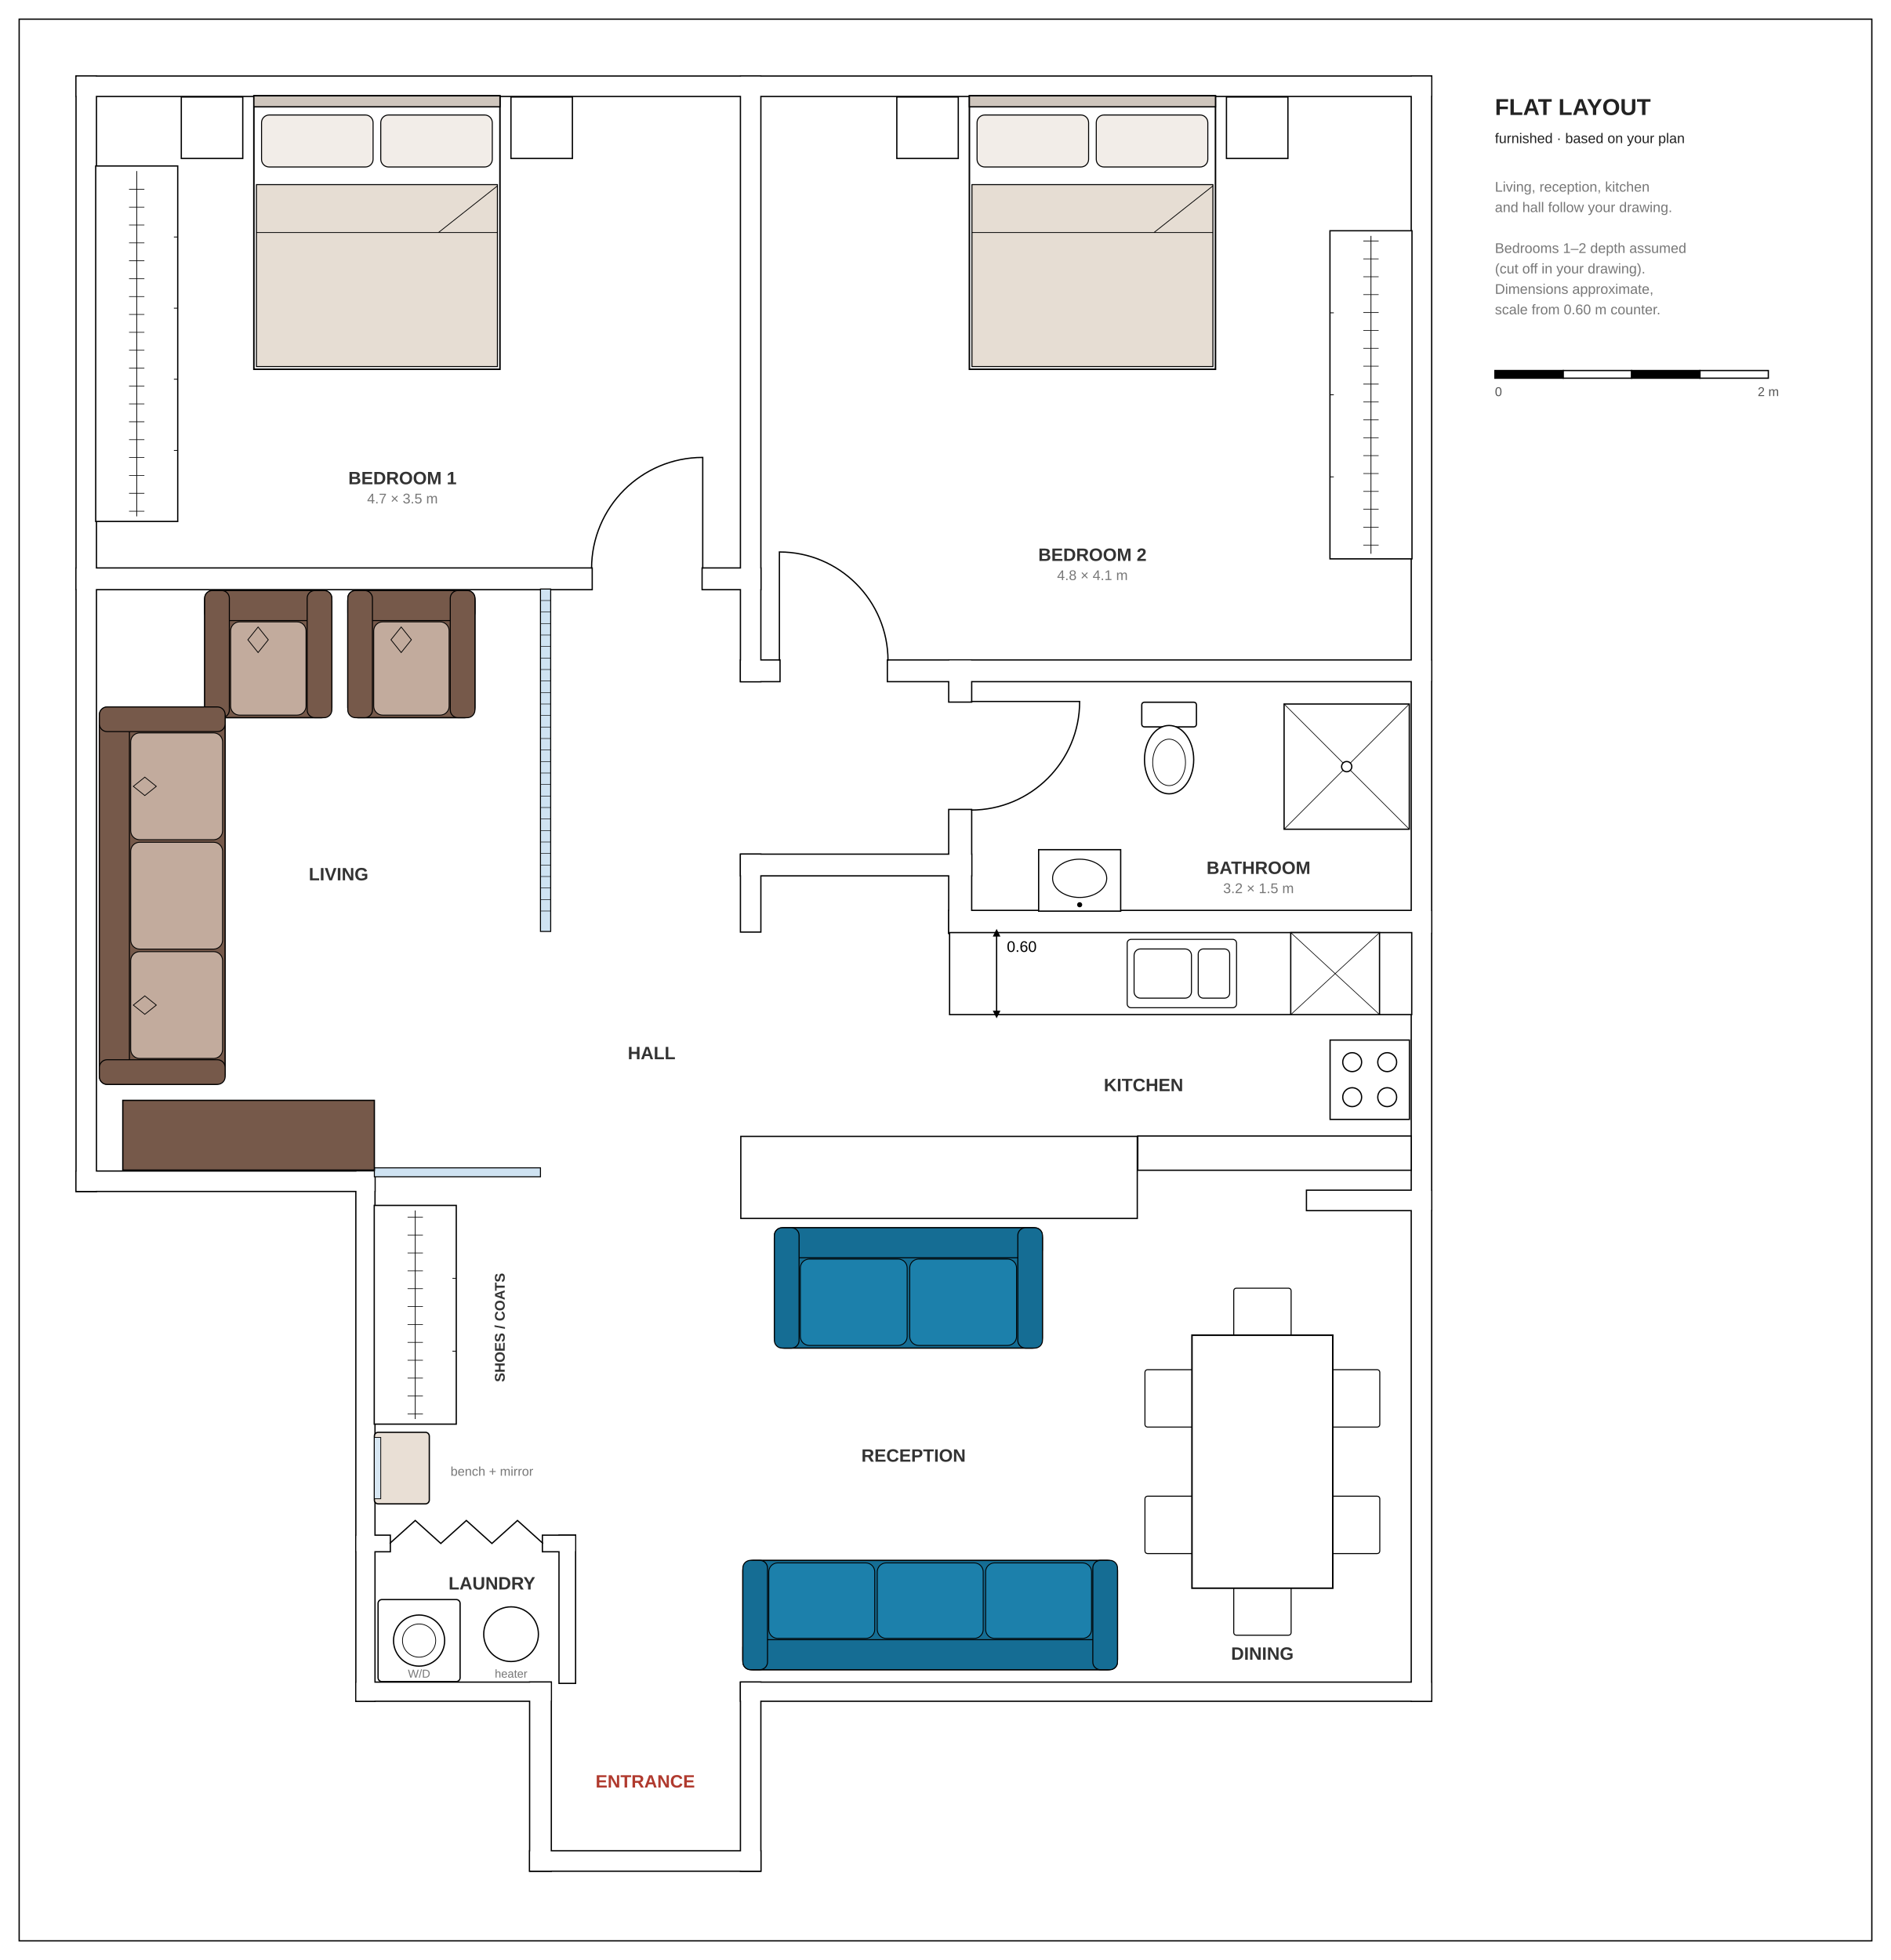
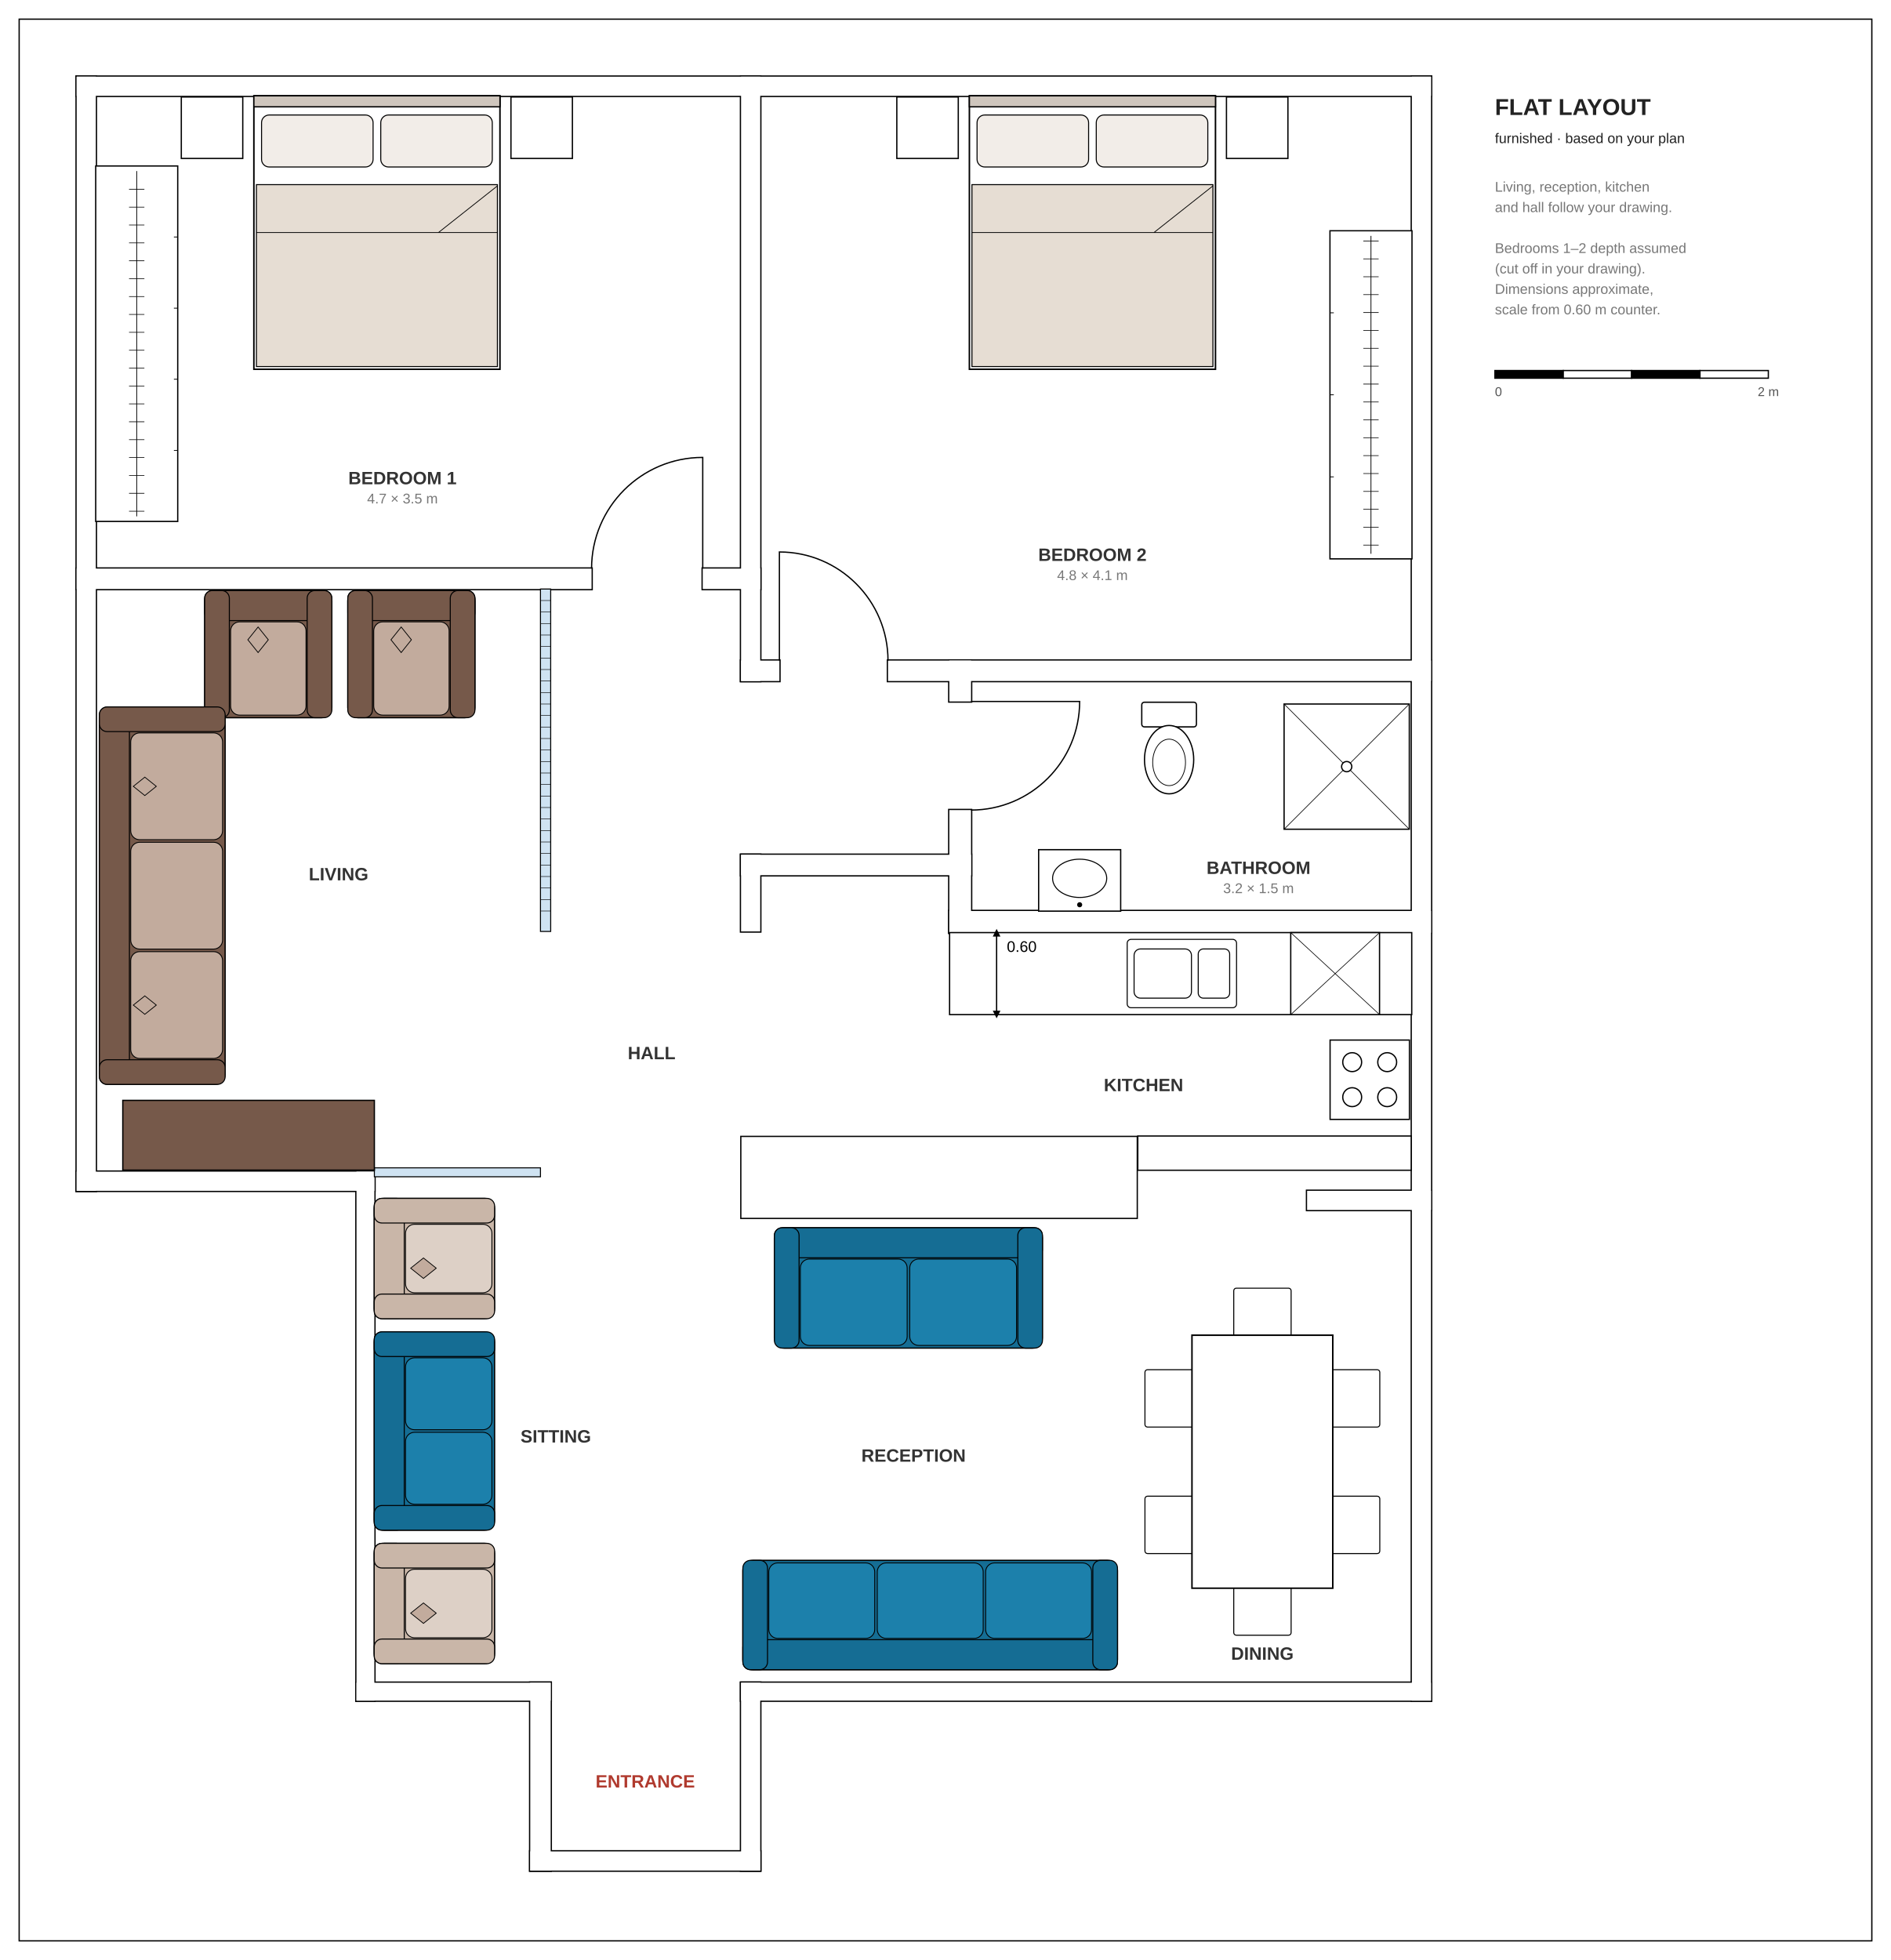
<svg xmlns="http://www.w3.org/2000/svg" width="1480" height="1534" font-family="Arial,Helvetica,sans-serif">
  <rect width="100%" height="100%" fill="#fff" />
  <rect x="15.0" y="15.0" width="1450.0" height="1504.0" rx="0" fill="none" stroke="#000" stroke-width="1" />
  <rect x="60.0" y="60.0" width="15.0" height="872.0" rx="0" fill="#fff" stroke="#000" stroke-width="2" />
  <rect x="60.0" y="60.0" width="1060.0" height="15.0" rx="0" fill="#fff" stroke="#000" stroke-width="2" />
  <rect x="1105.0" y="60.0" width="15.0" height="1271.0" rx="0" fill="#fff" stroke="#000" stroke-width="2" />
  <rect x="60.0" y="445.0" width="403.0" height="16.0" rx="0" fill="#fff" stroke="#000" stroke-width="2" />
  <rect x="550.0" y="445.0" width="45.0" height="16.0" rx="0" fill="#fff" stroke="#000" stroke-width="2" />
  <rect x="580.0" y="60.0" width="15.0" height="473.0" rx="0" fill="#fff" stroke="#000" stroke-width="2" />
  <rect x="580.0" y="517.0" width="30.0" height="16.0" rx="0" fill="#fff" stroke="#000" stroke-width="2" />
  <rect x="695.0" y="517.0" width="425.0" height="16.0" rx="0" fill="#fff" stroke="#000" stroke-width="2" />
  <rect x="743.0" y="517.0" width="17.0" height="32.0" rx="0" fill="#fff" stroke="#000" stroke-width="2" />
  <rect x="743.0" y="634.0" width="17.0" height="96.0" rx="0" fill="#fff" stroke="#000" stroke-width="2" />
  <rect x="743.0" y="713.0" width="377.0" height="17.0" rx="0" fill="#fff" stroke="#000" stroke-width="2" />
  <rect x="580.0" y="669.0" width="15.0" height="60.0" rx="0" fill="#fff" stroke="#000" stroke-width="2" />
  <rect x="580.0" y="669.0" width="180.0" height="16.0" rx="0" fill="#fff" stroke="#000" stroke-width="2" />
  <rect x="60.0" y="917.0" width="233.0" height="15.0" rx="0" fill="#fff" stroke="#000" stroke-width="2" />
-   <rect x="279.0" y="1202.0" width="26.0" height="12.0" rx="0" fill="#fff" stroke="#000" stroke-width="2" />
-   <rect x="425.0" y="1202.0" width="25.0" height="12.0" rx="0" fill="#fff" stroke="#000" stroke-width="2" />
-   <rect x="438.0" y="1202.0" width="12.0" height="115.0" rx="0" fill="#fff" stroke="#000" stroke-width="2" />
  <rect x="279.0" y="917.0" width="14.0" height="414.0" rx="0" fill="#fff" stroke="#000" stroke-width="2" />
  <rect x="279.0" y="1317.0" width="152.0" height="14.0" rx="0" fill="#fff" stroke="#000" stroke-width="2" />
  <rect x="415.0" y="1317.0" width="16.0" height="147.0" rx="0" fill="#fff" stroke="#000" stroke-width="2" />
  <rect x="415.0" y="1449.0" width="180.0" height="15.0" rx="0" fill="#fff" stroke="#000" stroke-width="2" />
  <rect x="580.0" y="1317.0" width="15.0" height="147.0" rx="0" fill="#fff" stroke="#000" stroke-width="2" />
  <rect x="580.0" y="1317.0" width="540.0" height="14.0" rx="0" fill="#fff" stroke="#000" stroke-width="2" />
  <rect x="1023.0" y="932.0" width="97.0" height="15.0" rx="0" fill="#fff" stroke="#000" stroke-width="2" />
  <rect x="60.0" y="60.0" width="15.0" height="872.0" rx="0" fill="#fff" stroke="none" stroke-width="0" />
  <rect x="60.0" y="60.0" width="1060.0" height="15.0" rx="0" fill="#fff" stroke="none" stroke-width="0" />
  <rect x="1105.0" y="60.0" width="15.0" height="1271.0" rx="0" fill="#fff" stroke="none" stroke-width="0" />
  <rect x="60.0" y="445.0" width="403.0" height="16.0" rx="0" fill="#fff" stroke="none" stroke-width="0" />
  <rect x="550.0" y="445.0" width="45.0" height="16.0" rx="0" fill="#fff" stroke="none" stroke-width="0" />
  <rect x="580.0" y="60.0" width="15.0" height="473.0" rx="0" fill="#fff" stroke="none" stroke-width="0" />
  <rect x="580.0" y="517.0" width="30.0" height="16.0" rx="0" fill="#fff" stroke="none" stroke-width="0" />
  <rect x="695.0" y="517.0" width="425.0" height="16.0" rx="0" fill="#fff" stroke="none" stroke-width="0" />
  <rect x="743.0" y="517.0" width="17.0" height="32.0" rx="0" fill="#fff" stroke="none" stroke-width="0" />
  <rect x="743.0" y="634.0" width="17.0" height="96.0" rx="0" fill="#fff" stroke="none" stroke-width="0" />
  <rect x="743.0" y="713.0" width="377.0" height="17.0" rx="0" fill="#fff" stroke="none" stroke-width="0" />
  <rect x="580.0" y="669.0" width="15.0" height="60.0" rx="0" fill="#fff" stroke="none" stroke-width="0" />
  <rect x="580.0" y="669.0" width="180.0" height="16.0" rx="0" fill="#fff" stroke="none" stroke-width="0" />
  <rect x="60.0" y="917.0" width="233.0" height="15.0" rx="0" fill="#fff" stroke="none" stroke-width="0" />
-   <rect x="279.0" y="1202.0" width="26.0" height="12.0" rx="0" fill="#fff" stroke="none" stroke-width="0" />
-   <rect x="425.0" y="1202.0" width="25.0" height="12.0" rx="0" fill="#fff" stroke="none" stroke-width="0" />
-   <rect x="438.0" y="1202.0" width="12.0" height="115.0" rx="0" fill="#fff" stroke="none" stroke-width="0" />
  <rect x="279.0" y="917.0" width="14.0" height="414.0" rx="0" fill="#fff" stroke="none" stroke-width="0" />
  <rect x="279.0" y="1317.0" width="152.0" height="14.0" rx="0" fill="#fff" stroke="none" stroke-width="0" />
  <rect x="415.0" y="1317.0" width="16.0" height="147.0" rx="0" fill="#fff" stroke="none" stroke-width="0" />
  <rect x="415.0" y="1449.0" width="180.0" height="15.0" rx="0" fill="#fff" stroke="none" stroke-width="0" />
  <rect x="580.0" y="1317.0" width="15.0" height="147.0" rx="0" fill="#fff" stroke="none" stroke-width="0" />
  <rect x="580.0" y="1317.0" width="540.0" height="14.0" rx="0" fill="#fff" stroke="none" stroke-width="0" />
  <rect x="1023.0" y="932.0" width="97.0" height="15.0" rx="0" fill="#fff" stroke="none" stroke-width="0" />
  <rect x="423.0" y="461.0" width="8.0" height="268.0" rx="0" fill="#cfe3f2" stroke="#000" stroke-width="0.8" />
  <rect x="293.0" y="914.0" width="130.0" height="7.0" rx="0" fill="#cfe3f2" stroke="#000" stroke-width="0.8" />
  <line x1="423" y1="461" x2="431" y2="461" stroke="#000" stroke-width="0.4" />
  <line x1="423" y1="470" x2="431" y2="470" stroke="#000" stroke-width="0.4" />
  <line x1="423" y1="479" x2="431" y2="479" stroke="#000" stroke-width="0.4" />
  <line x1="423" y1="488" x2="431" y2="488" stroke="#000" stroke-width="0.4" />
  <line x1="423" y1="497" x2="431" y2="497" stroke="#000" stroke-width="0.4" />
  <line x1="423" y1="506" x2="431" y2="506" stroke="#000" stroke-width="0.4" />
  <line x1="423" y1="515" x2="431" y2="515" stroke="#000" stroke-width="0.4" />
  <line x1="423" y1="524" x2="431" y2="524" stroke="#000" stroke-width="0.4" />
  <line x1="423" y1="533" x2="431" y2="533" stroke="#000" stroke-width="0.4" />
  <line x1="423" y1="542" x2="431" y2="542" stroke="#000" stroke-width="0.4" />
  <line x1="423" y1="551" x2="431" y2="551" stroke="#000" stroke-width="0.4" />
  <line x1="423" y1="560" x2="431" y2="560" stroke="#000" stroke-width="0.4" />
  <line x1="423" y1="569" x2="431" y2="569" stroke="#000" stroke-width="0.4" />
  <line x1="423" y1="578" x2="431" y2="578" stroke="#000" stroke-width="0.4" />
  <line x1="423" y1="587" x2="431" y2="587" stroke="#000" stroke-width="0.4" />
  <line x1="423" y1="596" x2="431" y2="596" stroke="#000" stroke-width="0.4" />
  <line x1="423" y1="605" x2="431" y2="605" stroke="#000" stroke-width="0.4" />
  <line x1="423" y1="614" x2="431" y2="614" stroke="#000" stroke-width="0.4" />
  <line x1="423" y1="623" x2="431" y2="623" stroke="#000" stroke-width="0.4" />
  <line x1="423" y1="632" x2="431" y2="632" stroke="#000" stroke-width="0.4" />
  <line x1="423" y1="641" x2="431" y2="641" stroke="#000" stroke-width="0.4" />
  <line x1="423" y1="650" x2="431" y2="650" stroke="#000" stroke-width="0.4" />
  <line x1="423" y1="659" x2="431" y2="659" stroke="#000" stroke-width="0.4" />
  <line x1="423" y1="668" x2="431" y2="668" stroke="#000" stroke-width="0.4" />
  <line x1="423" y1="677" x2="431" y2="677" stroke="#000" stroke-width="0.4" />
  <line x1="423" y1="686" x2="431" y2="686" stroke="#000" stroke-width="0.4" />
  <line x1="423" y1="695" x2="431" y2="695" stroke="#000" stroke-width="0.4" />
  <line x1="423" y1="704" x2="431" y2="704" stroke="#000" stroke-width="0.4" />
  <line x1="423" y1="713" x2="431" y2="713" stroke="#000" stroke-width="0.4" />
  <path d="M550,445 L550,358 A87.0,87.0 0 0 0 463,445" fill="none" stroke="#000" stroke-width="1" />
  <path d="M610,517 L610,432 A85.0,85.0 0 0 1 695,517" fill="none" stroke="#000" stroke-width="1" />
  <path d="M760,549 L845,549 A85.0,85.0 0 0 1 760,634" fill="none" stroke="#000" stroke-width="1" />
  <g transform="translate(210.0,512.0) rotate(0) translate(-49.8,-49.8)">
    <rect x="0.0" y="0.0" width="99.5" height="99.5" rx="8" fill="#76594a" stroke="#000" stroke-width="1" />
    <rect x="0.0" y="0.0" width="99.5" height="23.5" rx="6" fill="#76594a" stroke="#000" stroke-width="0.8" />
    <rect x="0.0" y="0.0" width="19.3" height="99.5" rx="6" fill="#76594a" stroke="#000" stroke-width="0.8" />
    <rect x="80.2" y="0.0" width="19.3" height="99.5" rx="6" fill="#76594a" stroke="#000" stroke-width="0.8" />
    <rect x="20.3" y="24.5" width="59.0" height="73.0" rx="7" fill="#c2ab9d" stroke="#000" stroke-width="0.7" />
  </g>
  <g transform="translate(210.0,512.0) rotate(0) translate(-49.8,-49.8)">
    <path d="M41.794,28.52 L49.794,38.52 L41.794,48.52 L33.794,38.52 Z" fill="#c2ab9d" stroke="#000" stroke-width="0.6" />
  </g>
  <g transform="translate(322.0,512.0) rotate(0) translate(-49.8,-49.8)">
    <rect x="0.0" y="0.0" width="99.5" height="99.5" rx="8" fill="#76594a" stroke="#000" stroke-width="1" />
    <rect x="0.0" y="0.0" width="99.5" height="23.5" rx="6" fill="#76594a" stroke="#000" stroke-width="0.8" />
    <rect x="0.0" y="0.0" width="19.3" height="99.5" rx="6" fill="#76594a" stroke="#000" stroke-width="0.8" />
    <rect x="80.2" y="0.0" width="19.3" height="99.5" rx="6" fill="#76594a" stroke="#000" stroke-width="0.8" />
    <rect x="20.3" y="24.5" width="59.0" height="73.0" rx="7" fill="#c2ab9d" stroke="#000" stroke-width="0.7" />
  </g>
  <g transform="translate(322.0,512.0) rotate(0) translate(-49.8,-49.8)">
    <path d="M41.794,28.52 L49.794,38.52 L41.794,48.52 L33.794,38.52 Z" fill="#c2ab9d" stroke="#000" stroke-width="0.6" />
  </g>
  <g transform="translate(127.0,701.0) rotate(-90) translate(-147.7,-49.2)">
    <rect x="0.0" y="0.0" width="295.3" height="98.4" rx="8" fill="#76594a" stroke="#000" stroke-width="1" />
    <rect x="0.0" y="0.0" width="295.3" height="23.5" rx="6" fill="#76594a" stroke="#000" stroke-width="0.8" />
    <rect x="0.0" y="0.0" width="19.3" height="98.4" rx="6" fill="#76594a" stroke="#000" stroke-width="0.8" />
    <rect x="276.1" y="0.0" width="19.3" height="98.4" rx="6" fill="#76594a" stroke="#000" stroke-width="0.8" />
    <rect x="20.3" y="24.5" width="83.6" height="71.9" rx="7" fill="#c2ab9d" stroke="#000" stroke-width="0.7" />
    <rect x="105.9" y="24.5" width="83.6" height="71.9" rx="7" fill="#c2ab9d" stroke="#000" stroke-width="0.7" />
    <rect x="191.5" y="24.5" width="83.6" height="71.9" rx="7" fill="#c2ab9d" stroke="#000" stroke-width="0.7" />
    <path d="M62.06,26.54 L69.26,35.54 L62.06,44.54 L54.86,35.54 Z" fill="#c2ab9d" stroke="#000" stroke-width="0.6" />
    <path d="M233.26,26.54 L240.46,35.54 L233.26,44.54 L226.06,35.54 Z" fill="#c2ab9d" stroke="#000" stroke-width="0.6" />
  </g>
  <g transform="translate(194.5,888.5) rotate(0) translate(-98.4,-27.3)">
    <rect x="0.0" y="0.0" width="196.9" height="54.6" rx="0" fill="#76594a" stroke="#000" stroke-width="1" />
  </g>
-   <g transform="translate(325.0,1029.0) rotate(-90) translate(-85.6,-32.1)">
-     <rect x="0.0" y="0.0" width="171.2" height="64.2" rx="0" fill="#fff" stroke="#000" stroke-width="1" />
-     <line x1="4" y1="32.1" x2="167.2" y2="32.1" stroke="#000" stroke-width="0.6" />
-     <line x1="57.1" y1="61.2" x2="57.1" y2="64.2" stroke="#000" stroke-width="0.6" />
-     <line x1="114.1" y1="61.2" x2="114.1" y2="64.2" stroke="#000" stroke-width="0.6" />
-     <line x1="8" y1="26.1" x2="8" y2="38.1" stroke="#000" stroke-width="0.5" />
-     <line x1="22" y1="26.1" x2="22" y2="38.1" stroke="#000" stroke-width="0.5" />
-     <line x1="36" y1="26.1" x2="36" y2="38.1" stroke="#000" stroke-width="0.5" />
-     <line x1="50" y1="26.1" x2="50" y2="38.1" stroke="#000" stroke-width="0.5" />
-     <line x1="64" y1="26.1" x2="64" y2="38.1" stroke="#000" stroke-width="0.5" />
-     <line x1="78" y1="26.1" x2="78" y2="38.1" stroke="#000" stroke-width="0.5" />
-     <line x1="92" y1="26.1" x2="92" y2="38.1" stroke="#000" stroke-width="0.5" />
-     <line x1="106" y1="26.1" x2="106" y2="38.1" stroke="#000" stroke-width="0.5" />
-     <line x1="120" y1="26.1" x2="120" y2="38.1" stroke="#000" stroke-width="0.5" />
-     <line x1="134" y1="26.1" x2="134" y2="38.1" stroke="#000" stroke-width="0.5" />
-     <line x1="148" y1="26.1" x2="148" y2="38.1" stroke="#000" stroke-width="0.5" />
-     <line x1="162" y1="26.1" x2="162" y2="38.1" stroke="#000" stroke-width="0.5" />
-   </g>
-   <rect x="293.0" y="1121.0" width="43.0" height="56.0" rx="3" fill="#e9dfd5" stroke="#000" stroke-width="1" />
-   <rect x="293.0" y="1125.0" width="5.0" height="48.0" rx="0" fill="#d7e7f3" stroke="#000" stroke-width="0.6" />
-   <polyline points="305,1208 325,1190 345,1208 365,1190 385,1208 405,1190 425,1208" fill="none" stroke="#000" stroke-width="1" />
-   <g transform="translate(328.0,1284.0) rotate(0) translate(-32.1,-32.1)">
-     <rect x="0.0" y="0.0" width="64.2" height="64.2" rx="3" fill="#fff" stroke="#000" stroke-width="1" />
-   </g>
-   <circle cx="328" cy="1284" r="20" fill="#fff" stroke="#000" />
-   <circle cx="328" cy="1284" r="13" fill="none" stroke="#000" stroke-width="0.6" />
-   <circle cx="400.0" cy="1279.0" r="21.4" fill="#fff" stroke="#000" stroke-width="1" />
+   <g transform="translate(340.0,985.0) rotate(-90) translate(-47.1,-47.1)">
+     <rect x="0.0" y="0.0" width="94.2" height="94.2" rx="8" fill="#c9b6a8" stroke="#000" stroke-width="1" />
+     <rect x="0.0" y="0.0" width="94.2" height="23.5" rx="6" fill="#c9b6a8" stroke="#000" stroke-width="0.8" />
+     <rect x="0.0" y="0.0" width="19.3" height="94.2" rx="6" fill="#c9b6a8" stroke="#000" stroke-width="0.8" />
+     <rect x="74.9" y="0.0" width="19.3" height="94.2" rx="6" fill="#c9b6a8" stroke="#000" stroke-width="0.8" />
+     <rect x="20.3" y="24.5" width="53.6" height="67.6" rx="7" fill="#ddd0c6" stroke="#000" stroke-width="0.7" />
+   </g>
+   <g transform="translate(340.0,985.0) rotate(-90) translate(-47.1,-47.1)">
+     <path d="M39.547,28.52 L47.547,38.52 L39.547,48.52 L31.547,38.52 Z" fill="#c2ab9d" stroke="#000" stroke-width="0.6" />
+   </g>
+   <g transform="translate(340.0,1120.0) rotate(-90) translate(-77.6,-47.1)">
+     <rect x="0.0" y="0.0" width="155.2" height="94.2" rx="8" fill="#156d94" stroke="#000" stroke-width="1" />
+     <rect x="0.0" y="0.0" width="155.2" height="23.5" rx="6" fill="#156d94" stroke="#000" stroke-width="0.8" />
+     <rect x="0.0" y="0.0" width="19.3" height="94.2" rx="6" fill="#156d94" stroke="#000" stroke-width="0.8" />
+     <rect x="135.9" y="0.0" width="19.3" height="94.2" rx="6" fill="#156d94" stroke="#000" stroke-width="0.8" />
+     <rect x="20.3" y="24.5" width="56.3" height="67.6" rx="7" fill="#1c80ab" stroke="#000" stroke-width="0.7" />
+     <rect x="78.6" y="24.5" width="56.3" height="67.6" rx="7" fill="#1c80ab" stroke="#000" stroke-width="0.7" />
+   </g>
+   <g transform="translate(340.0,1255.0) rotate(-90) translate(-47.1,-47.1)">
+     <rect x="0.0" y="0.0" width="94.2" height="94.2" rx="8" fill="#c9b6a8" stroke="#000" stroke-width="1" />
+     <rect x="0.0" y="0.0" width="94.2" height="23.5" rx="6" fill="#c9b6a8" stroke="#000" stroke-width="0.8" />
+     <rect x="0.0" y="0.0" width="19.3" height="94.2" rx="6" fill="#c9b6a8" stroke="#000" stroke-width="0.8" />
+     <rect x="74.9" y="0.0" width="19.3" height="94.2" rx="6" fill="#c9b6a8" stroke="#000" stroke-width="0.8" />
+     <rect x="20.3" y="24.5" width="53.6" height="67.6" rx="7" fill="#ddd0c6" stroke="#000" stroke-width="0.7" />
+   </g>
+   <g transform="translate(340.0,1255.0) rotate(-90) translate(-47.1,-47.1)">
+     <path d="M39.547,28.52 L47.547,38.52 L39.547,48.52 L31.547,38.52 Z" fill="#c2ab9d" stroke="#000" stroke-width="0.6" />
+   </g>
  <g transform="translate(988.0,1144.0) rotate(90) translate(-99.0,-55.1)">
    <rect x="27.0" y="-36.8" width="44.9" height="42.8" rx="2" fill="#fff" stroke="#000" stroke-width="0.8" />
    <rect x="27.0" y="104.2" width="44.9" height="42.8" rx="2" fill="#fff" stroke="#000" stroke-width="0.8" />
    <rect x="126.0" y="-36.8" width="44.9" height="42.8" rx="2" fill="#fff" stroke="#000" stroke-width="0.8" />
    <rect x="126.0" y="104.2" width="44.9" height="42.8" rx="2" fill="#fff" stroke="#000" stroke-width="0.8" />
    <rect x="-36.8" y="32.6" width="42.8" height="44.9" rx="2" fill="#fff" stroke="#000" stroke-width="0.8" />
    <rect x="192.0" y="32.6" width="42.8" height="44.9" rx="2" fill="#fff" stroke="#000" stroke-width="0.8" />
    <rect x="0.0" y="0.0" width="198.0" height="110.2" rx="0" fill="#fff" stroke="#000" stroke-width="1.2" />
  </g>
  <g transform="translate(728.0,1264.0) rotate(180) translate(-146.6,-42.8)">
    <rect x="0.0" y="0.0" width="293.2" height="85.6" rx="8" fill="#156d94" stroke="#000" stroke-width="1" />
    <rect x="0.0" y="0.0" width="293.2" height="23.5" rx="6" fill="#156d94" stroke="#000" stroke-width="0.8" />
    <rect x="0.0" y="0.0" width="19.3" height="85.6" rx="6" fill="#156d94" stroke="#000" stroke-width="0.8" />
    <rect x="273.9" y="0.0" width="19.3" height="85.6" rx="6" fill="#156d94" stroke="#000" stroke-width="0.8" />
    <rect x="20.3" y="24.5" width="82.9" height="59.1" rx="7" fill="#1c80ab" stroke="#000" stroke-width="0.7" />
    <rect x="105.1" y="24.5" width="82.9" height="59.1" rx="7" fill="#1c80ab" stroke="#000" stroke-width="0.7" />
    <rect x="190.0" y="24.5" width="82.9" height="59.1" rx="7" fill="#1c80ab" stroke="#000" stroke-width="0.7" />
  </g>
  <g transform="translate(711.0,1008.0) rotate(0) translate(-104.9,-47.1)">
    <rect x="0.0" y="0.0" width="209.7" height="94.2" rx="8" fill="#156d94" stroke="#000" stroke-width="1" />
    <rect x="0.0" y="0.0" width="209.7" height="23.5" rx="6" fill="#156d94" stroke="#000" stroke-width="0.8" />
    <rect x="0.0" y="0.0" width="19.3" height="94.2" rx="6" fill="#156d94" stroke="#000" stroke-width="0.8" />
    <rect x="190.5" y="0.0" width="19.3" height="94.2" rx="6" fill="#156d94" stroke="#000" stroke-width="0.8" />
    <rect x="20.3" y="24.5" width="83.6" height="67.6" rx="7" fill="#1c80ab" stroke="#000" stroke-width="0.7" />
    <rect x="105.9" y="24.5" width="83.6" height="67.6" rx="7" fill="#1c80ab" stroke="#000" stroke-width="0.7" />
  </g>
  <g transform="translate(924.0,762.0) rotate(0) translate(-180.8,-32.1)">
    <rect x="0.0" y="0.0" width="361.7" height="64.2" rx="0" fill="#fff" stroke="#000" stroke-width="1" />
  </g>
  <g transform="translate(925.0,762.0) rotate(0) translate(-42.8,-26.8)">
    <rect x="0.0" y="0.0" width="85.6" height="53.5" rx="3" fill="#fff" stroke="#000" stroke-width="0.8" />
    <rect x="5.4" y="7.5" width="44.9" height="38.5" rx="5" fill="#fff" stroke="#000" stroke-width="0.8" />
    <rect x="55.6" y="7.5" width="24.6" height="38.5" rx="4" fill="#fff" stroke="#000" stroke-width="0.8" />
  </g>
  <g transform="translate(735.0,921.5) rotate(0) translate(-155.2,-32.1)">
    <rect x="0.0" y="0.0" width="310.3" height="64.2" rx="0" fill="#fff" stroke="#000" stroke-width="1" />
  </g>
  <g transform="translate(997.5,902.5) rotate(0) translate(-107.0,-13.4)">
    <rect x="0.0" y="0.0" width="214.0" height="26.8" rx="0" fill="#fff" stroke="#000" stroke-width="1" />
  </g>
  <rect x="1041.0" y="814.0" width="62.1" height="62.1" rx="0" fill="#fff" stroke="#000" stroke-width="1" />
  <circle cx="1058.3" cy="831.3" r="7.4" fill="none" stroke="#000" />
  <circle cx="1058.3" cy="858.7" r="7.4" fill="none" stroke="#000" />
  <circle cx="1085.7" cy="831.3" r="7.4" fill="none" stroke="#000" />
  <circle cx="1085.7" cy="858.7" r="7.4" fill="none" stroke="#000" />
  <g transform="translate(1045.0,762.0) rotate(0) translate(-34.8,-32.1)">
    <rect x="0.0" y="0.0" width="69.5" height="64.2" rx="0" fill="#fff" stroke="#000" stroke-width="1" />
    <path d="M0,0 L69.55,64.2 M69.55,0 L0,64.2" stroke="#000" stroke-width="0.5" />
  </g>
  <g transform="translate(295.0,182.0) rotate(0) translate(-96.3,-107.0)">
    <rect x="0.0" y="0.0" width="192.6" height="214.0" rx="0" fill="#fff" stroke="#000" stroke-width="1.2" />
    <rect x="0.0" y="0.0" width="192.6" height="8.6" rx="0" fill="#cfc6bd" stroke="#000" stroke-width="1" />
    <rect x="6.0" y="15.0" width="87.3" height="40.7" rx="6" fill="#f2ede8" stroke="#000" stroke-width="0.8" />
    <rect x="99.3" y="15.0" width="87.3" height="40.7" rx="6" fill="#f2ede8" stroke="#000" stroke-width="0.8" />
    <rect x="2.0" y="69.5" width="188.6" height="142.4" rx="0" fill="#e6ddd3" stroke="#000" stroke-width="0.8" />
    <path d="M2,107.0 L190.6,107.0" stroke="#000" stroke-width="0.6" />
    <path d="M190.6,70.5 L144.45,107.0" stroke="#000" stroke-width="0.6" />
  </g>
  <g transform="translate(166.0,100.0) rotate(0) translate(-24.1,-24.1)">
    <rect x="0.0" y="0.0" width="48.1" height="48.1" rx="0" fill="#fff" stroke="#000" stroke-width="1" />
  </g>
  <g transform="translate(424.0,100.0) rotate(0) translate(-24.1,-24.1)">
    <rect x="0.0" y="0.0" width="48.1" height="48.1" rx="0" fill="#fff" stroke="#000" stroke-width="1" />
  </g>
  <g transform="translate(107.0,269.0) rotate(-90) translate(-139.1,-32.1)">
    <rect x="0.0" y="0.0" width="278.2" height="64.2" rx="0" fill="#fff" stroke="#000" stroke-width="1" />
    <line x1="4" y1="32.1" x2="274.2" y2="32.1" stroke="#000" stroke-width="0.6" />
    <line x1="55.6" y1="61.2" x2="55.6" y2="64.2" stroke="#000" stroke-width="0.6" />
    <line x1="111.3" y1="61.2" x2="111.3" y2="64.2" stroke="#000" stroke-width="0.6" />
    <line x1="166.9" y1="61.2" x2="166.9" y2="64.2" stroke="#000" stroke-width="0.6" />
    <line x1="222.6" y1="61.2" x2="222.6" y2="64.2" stroke="#000" stroke-width="0.6" />
    <line x1="8" y1="26.1" x2="8" y2="38.1" stroke="#000" stroke-width="0.5" />
    <line x1="22" y1="26.1" x2="22" y2="38.1" stroke="#000" stroke-width="0.5" />
    <line x1="36" y1="26.1" x2="36" y2="38.1" stroke="#000" stroke-width="0.5" />
    <line x1="50" y1="26.1" x2="50" y2="38.1" stroke="#000" stroke-width="0.5" />
    <line x1="64" y1="26.1" x2="64" y2="38.1" stroke="#000" stroke-width="0.5" />
    <line x1="78" y1="26.1" x2="78" y2="38.1" stroke="#000" stroke-width="0.5" />
    <line x1="92" y1="26.1" x2="92" y2="38.1" stroke="#000" stroke-width="0.5" />
    <line x1="106" y1="26.1" x2="106" y2="38.1" stroke="#000" stroke-width="0.5" />
    <line x1="120" y1="26.1" x2="120" y2="38.1" stroke="#000" stroke-width="0.5" />
    <line x1="134" y1="26.1" x2="134" y2="38.1" stroke="#000" stroke-width="0.5" />
    <line x1="148" y1="26.1" x2="148" y2="38.1" stroke="#000" stroke-width="0.5" />
    <line x1="162" y1="26.1" x2="162" y2="38.1" stroke="#000" stroke-width="0.5" />
    <line x1="176" y1="26.1" x2="176" y2="38.1" stroke="#000" stroke-width="0.5" />
    <line x1="190" y1="26.1" x2="190" y2="38.1" stroke="#000" stroke-width="0.5" />
    <line x1="204" y1="26.1" x2="204" y2="38.1" stroke="#000" stroke-width="0.5" />
    <line x1="218" y1="26.1" x2="218" y2="38.1" stroke="#000" stroke-width="0.5" />
    <line x1="232" y1="26.1" x2="232" y2="38.1" stroke="#000" stroke-width="0.5" />
    <line x1="246" y1="26.1" x2="246" y2="38.1" stroke="#000" stroke-width="0.5" />
    <line x1="260" y1="26.1" x2="260" y2="38.1" stroke="#000" stroke-width="0.5" />
  </g>
  <g transform="translate(855.0,182.0) rotate(0) translate(-96.3,-107.0)">
    <rect x="0.0" y="0.0" width="192.6" height="214.0" rx="0" fill="#fff" stroke="#000" stroke-width="1.2" />
    <rect x="0.0" y="0.0" width="192.6" height="8.6" rx="0" fill="#cfc6bd" stroke="#000" stroke-width="1" />
    <rect x="6.0" y="15.0" width="87.3" height="40.7" rx="6" fill="#f2ede8" stroke="#000" stroke-width="0.8" />
    <rect x="99.3" y="15.0" width="87.3" height="40.7" rx="6" fill="#f2ede8" stroke="#000" stroke-width="0.8" />
    <rect x="2.0" y="69.5" width="188.6" height="142.4" rx="0" fill="#e6ddd3" stroke="#000" stroke-width="0.8" />
    <path d="M2,107.0 L190.6,107.0" stroke="#000" stroke-width="0.6" />
    <path d="M190.6,70.5 L144.45,107.0" stroke="#000" stroke-width="0.6" />
  </g>
  <g transform="translate(726.0,100.0) rotate(0) translate(-24.1,-24.1)">
    <rect x="0.0" y="0.0" width="48.1" height="48.1" rx="0" fill="#fff" stroke="#000" stroke-width="1" />
  </g>
  <g transform="translate(984.0,100.0) rotate(0) translate(-24.1,-24.1)">
    <rect x="0.0" y="0.0" width="48.1" height="48.1" rx="0" fill="#fff" stroke="#000" stroke-width="1" />
  </g>
  <g transform="translate(1073.0,309.0) rotate(90) translate(-128.4,-32.1)">
    <rect x="0.0" y="0.0" width="256.8" height="64.2" rx="0" fill="#fff" stroke="#000" stroke-width="1" />
    <line x1="4" y1="32.1" x2="252.8" y2="32.1" stroke="#000" stroke-width="0.6" />
    <line x1="64.2" y1="61.2" x2="64.2" y2="64.2" stroke="#000" stroke-width="0.6" />
    <line x1="128.4" y1="61.2" x2="128.4" y2="64.2" stroke="#000" stroke-width="0.6" />
    <line x1="192.6" y1="61.2" x2="192.6" y2="64.2" stroke="#000" stroke-width="0.6" />
    <line x1="8" y1="26.1" x2="8" y2="38.1" stroke="#000" stroke-width="0.5" />
    <line x1="22" y1="26.1" x2="22" y2="38.1" stroke="#000" stroke-width="0.5" />
    <line x1="36" y1="26.1" x2="36" y2="38.1" stroke="#000" stroke-width="0.5" />
    <line x1="50" y1="26.1" x2="50" y2="38.1" stroke="#000" stroke-width="0.5" />
    <line x1="64" y1="26.1" x2="64" y2="38.1" stroke="#000" stroke-width="0.5" />
    <line x1="78" y1="26.1" x2="78" y2="38.1" stroke="#000" stroke-width="0.5" />
    <line x1="92" y1="26.1" x2="92" y2="38.1" stroke="#000" stroke-width="0.5" />
    <line x1="106" y1="26.1" x2="106" y2="38.1" stroke="#000" stroke-width="0.5" />
    <line x1="120" y1="26.1" x2="120" y2="38.1" stroke="#000" stroke-width="0.5" />
    <line x1="134" y1="26.1" x2="134" y2="38.1" stroke="#000" stroke-width="0.5" />
    <line x1="148" y1="26.1" x2="148" y2="38.1" stroke="#000" stroke-width="0.5" />
    <line x1="162" y1="26.1" x2="162" y2="38.1" stroke="#000" stroke-width="0.5" />
    <line x1="176" y1="26.1" x2="176" y2="38.1" stroke="#000" stroke-width="0.5" />
    <line x1="190" y1="26.1" x2="190" y2="38.1" stroke="#000" stroke-width="0.5" />
    <line x1="204" y1="26.1" x2="204" y2="38.1" stroke="#000" stroke-width="0.5" />
    <line x1="218" y1="26.1" x2="218" y2="38.1" stroke="#000" stroke-width="0.5" />
    <line x1="232" y1="26.1" x2="232" y2="38.1" stroke="#000" stroke-width="0.5" />
    <line x1="246" y1="26.1" x2="246" y2="38.1" stroke="#000" stroke-width="0.5" />
  </g>
  <rect x="1005.0" y="551.0" width="98.0" height="98.0" rx="0" fill="#fff" stroke="#000" stroke-width="1" />
  <path d="M1005,551 L1103,649 M1103,551 L1005,649" stroke="#000" stroke-width="0.5" />
  <circle cx="1054" cy="600" r="4" fill="#fff" stroke="#000" />
  <g transform="translate(915.0,586.0) rotate(0) translate(-21.4,-36.4)">
    <rect x="0.0" y="0.0" width="42.8" height="19.3" rx="2" fill="#fff" stroke="#000" stroke-width="1" />
    <ellipse cx="21.4" cy="44.94" rx="19.26" ry="26.75" fill="#fff" stroke="#000" />
    <ellipse cx="21.4" cy="47.08" rx="12.84" ry="18.19" fill="none" stroke="#000" stroke-width="0.6" />
  </g>
  <g transform="translate(845.0,689.0) rotate(180) translate(-32.1,-24.1)">
    <rect x="0.0" y="0.0" width="64.2" height="48.1" rx="0" fill="#fff" stroke="#000" stroke-width="1" />
    <ellipse cx="32.1" cy="25.68" rx="21.186" ry="14.98" fill="#fff" stroke="#000" stroke-width="0.8" />
    <circle cx="32.1" cy="5" r="2" fill="#000" />
  </g>
  <text x="315" y="379" font-size="14" font-weight="700" fill="#333" text-anchor="middle">BEDROOM 1</text>
  <text x="315" y="394" font-size="11" fill="#777" text-anchor="middle">4.7 × 3.5 m</text>
  <text x="855" y="439" font-size="14" font-weight="700" fill="#333" text-anchor="middle">BEDROOM 2</text>
  <text x="855" y="454" font-size="11" fill="#777" text-anchor="middle">4.8 × 4.1 m</text>
  <text x="985" y="684" font-size="14" font-weight="700" fill="#333" text-anchor="middle">BATHROOM</text>
  <text x="985" y="699" font-size="11" fill="#777" text-anchor="middle">3.2 × 1.5 m</text>
  <text x="265" y="689" font-size="14" font-weight="700" fill="#333" text-anchor="middle">LIVING</text>
-   <text x="395" y="1039" font-size="11" font-weight="700" fill="#333" text-anchor="middle" transform="rotate(-90 395 1039)">SHOES / COATS</text>
-   <text x="385" y="1155" font-size="10" fill="#777" text-anchor="middle">bench + mirror</text>
-   <text x="385" y="1244" font-size="14" font-weight="700" fill="#333" text-anchor="middle">LAUNDRY</text>
-   <text x="328" y="1313" font-size="9" fill="#777" text-anchor="middle">W/D</text>
-   <text x="400" y="1313" font-size="9" fill="#777" text-anchor="middle">heater</text>
+   <text x="435" y="1129" font-size="14" font-weight="700" fill="#333" text-anchor="middle">SITTING</text>
  <text x="895" y="854" font-size="14" font-weight="700" fill="#333" text-anchor="middle">KITCHEN</text>
  <text x="715" y="1144" font-size="14" font-weight="700" fill="#333" text-anchor="middle">RECEPTION</text>
  <text x="988" y="1299" font-size="14" font-weight="700" fill="#333" text-anchor="middle">DINING</text>
  <text x="510" y="829" font-size="14" font-weight="700" fill="#333" text-anchor="middle">HALL</text>
  <text x="505" y="1399" font-size="14" font-weight="700" fill="#b03a2e" text-anchor="middle">ENTRANCE</text>
  <line x1="780" y1="730" x2="780" y2="794" stroke="#000" marker-start="url(#ar)" marker-end="url(#ar)" />
  <defs>
    <marker id="ar" viewBox="0 0 10 10" refX="5" refY="5" markerWidth="6" markerHeight="6" orient="auto-start-reverse">
      <path d="M0,0 L10,5 L0,10 z" />
    </marker>
  </defs>
  <text x="788" y="745" font-size="12">0.60</text>
  <text x="1170" y="90" font-size="18" font-weight="700" fill="#222">FLAT LAYOUT</text>
  <text x="1170" y="112" font-size="11" font-weight="400" fill="#222">furnished · based on your plan</text>
  <text x="1170" y="150" font-size="11" fill="#777">Living, reception, kitchen</text>
  <text x="1170" y="166" font-size="11" fill="#777">and hall follow your drawing.</text>
  <text x="1170" y="182" font-size="11" fill="#777" />
  <text x="1170" y="198" font-size="11" fill="#777">Bedrooms 1–2 depth assumed</text>
  <text x="1170" y="214" font-size="11" fill="#777">(cut off in your drawing).</text>
  <text x="1170" y="230" font-size="11" fill="#777">Dimensions approximate,</text>
  <text x="1170" y="246" font-size="11" fill="#777">scale from 0.60 m counter.</text>
  <rect x="1170.0" y="290.0" width="53.5" height="6.0" rx="0" fill="#000" stroke="#000" stroke-width="1" />
  <rect x="1223.5" y="290.0" width="53.5" height="6.0" rx="0" fill="#fff" stroke="#000" stroke-width="1" />
  <rect x="1277.0" y="290.0" width="53.5" height="6.0" rx="0" fill="#000" stroke="#000" stroke-width="1" />
  <rect x="1330.5" y="290.0" width="53.5" height="6.0" rx="0" fill="#fff" stroke="#000" stroke-width="1" />
  <text x="1170" y="310" font-size="10" fill="#555">0</text>
  <text x="1384" y="310" font-size="10" fill="#555" text-anchor="middle">2 m</text>
</svg>
